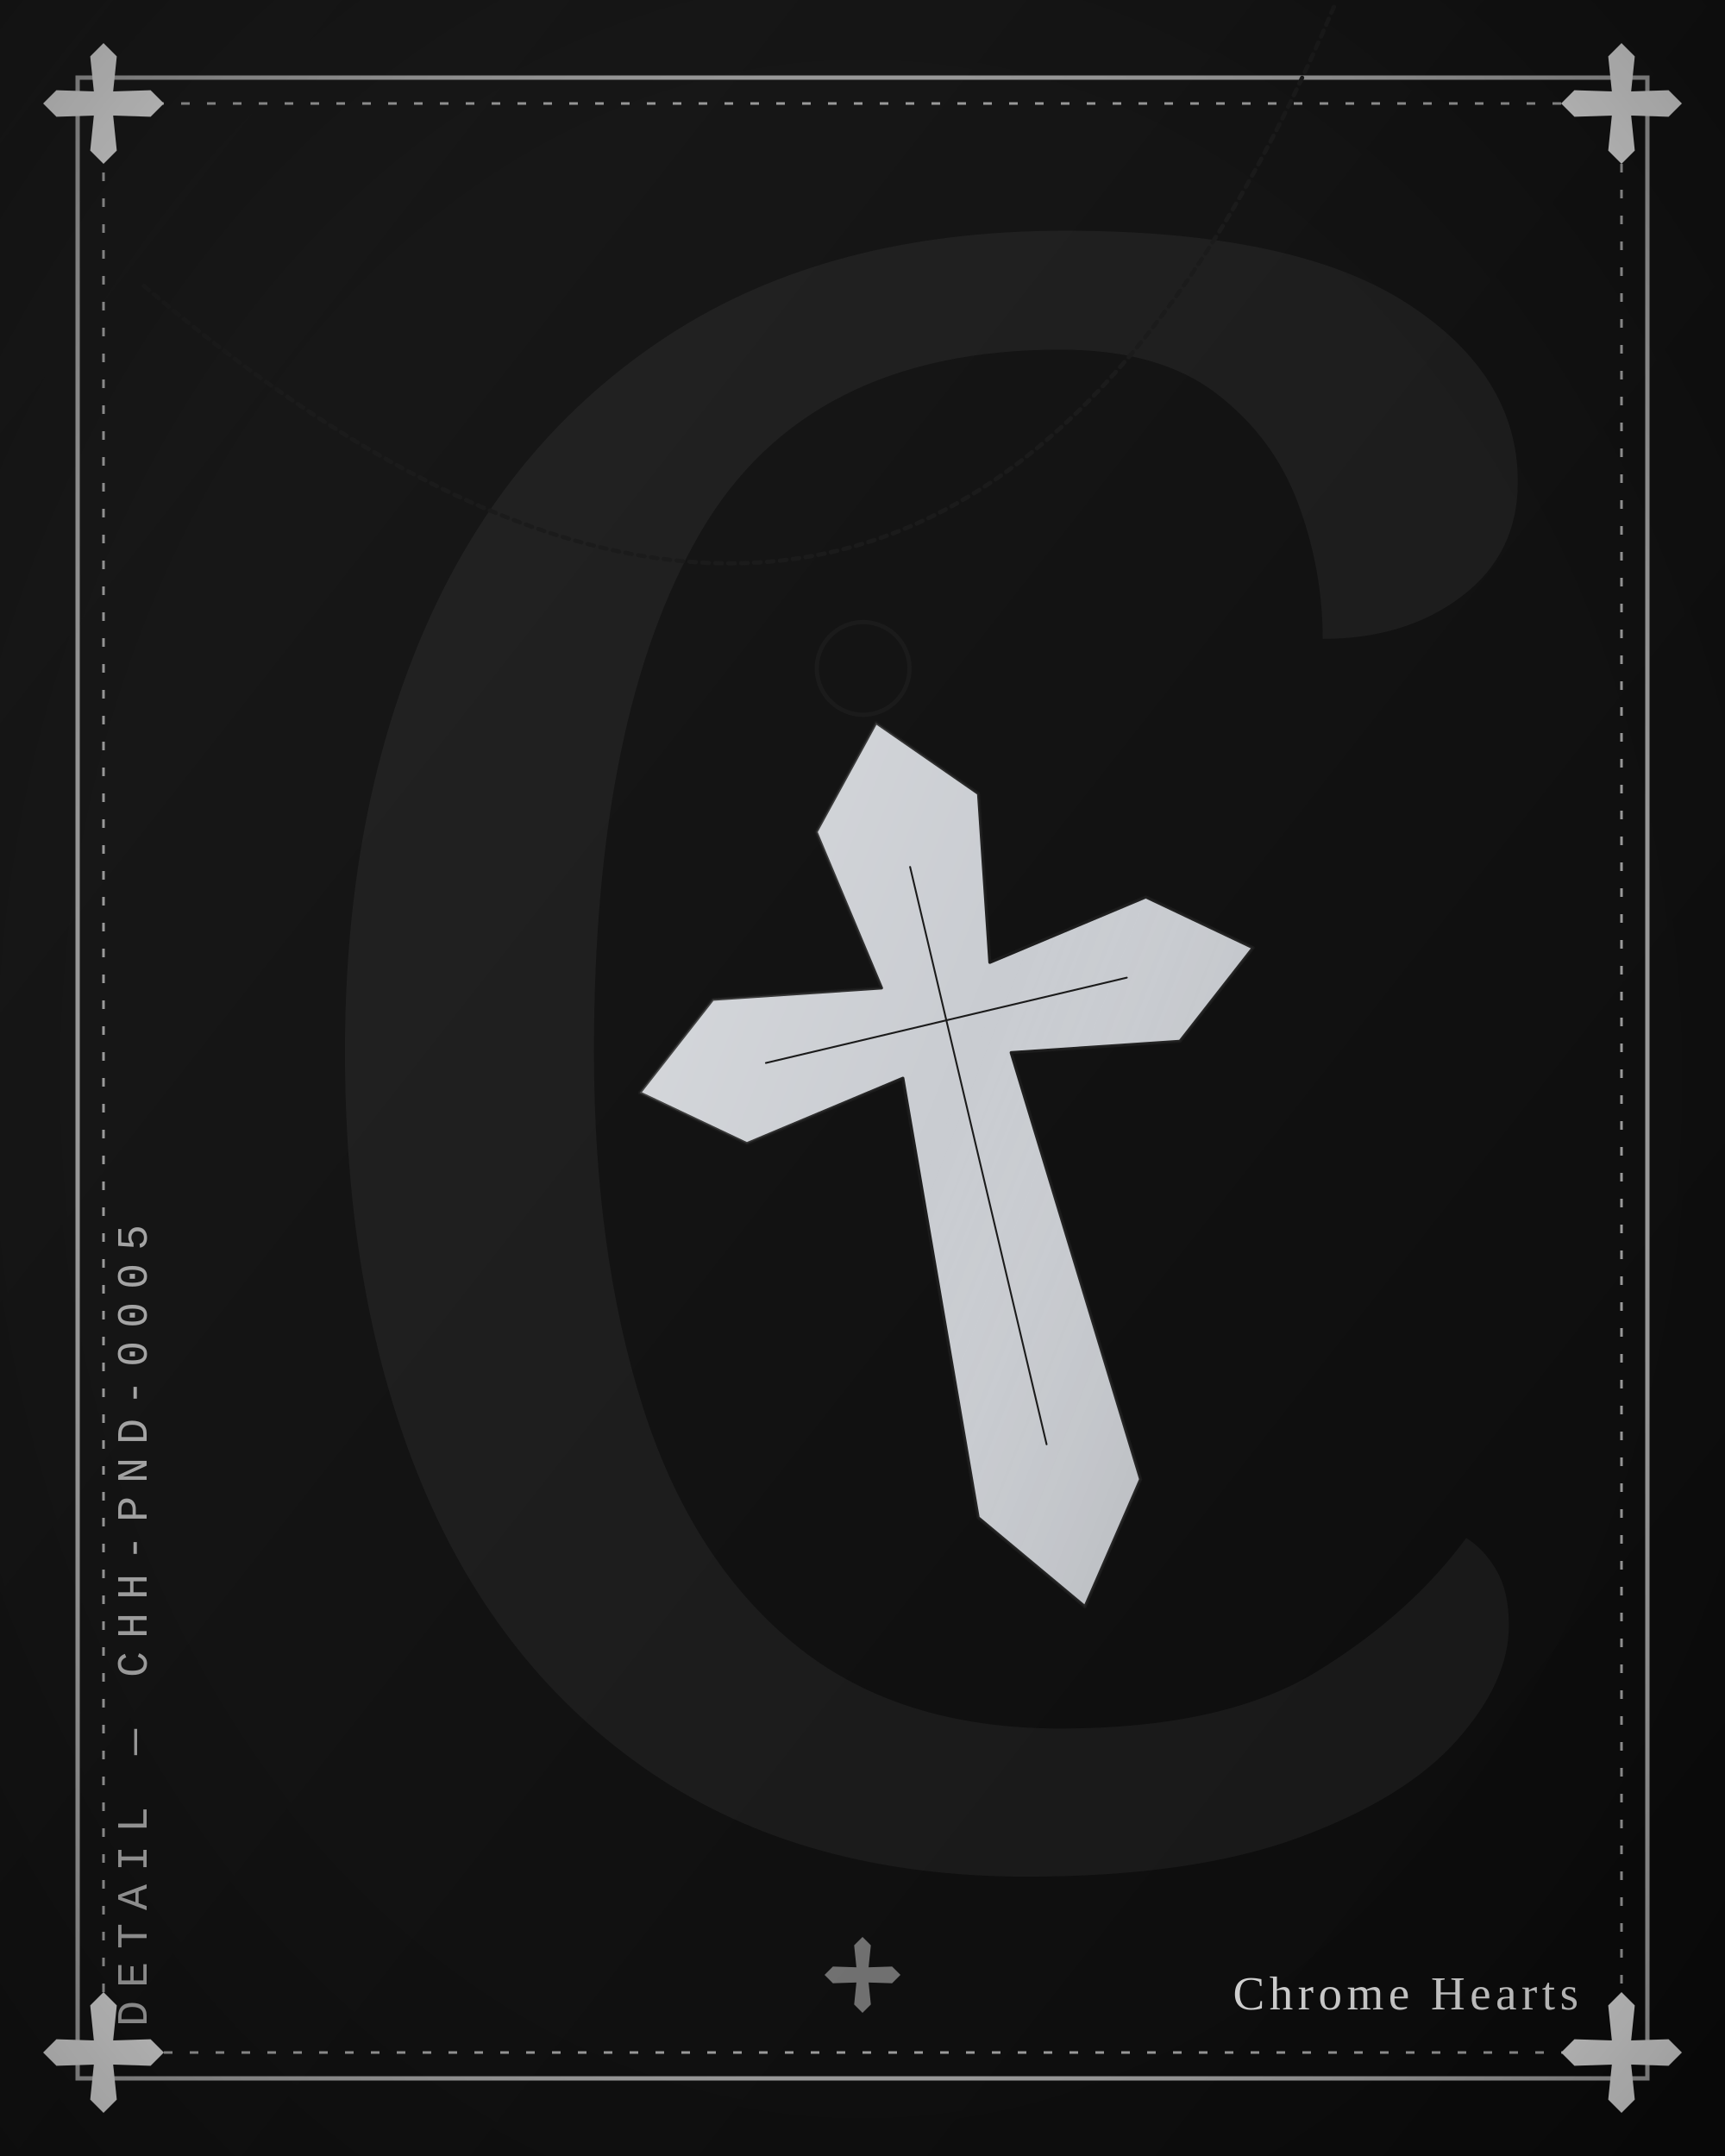
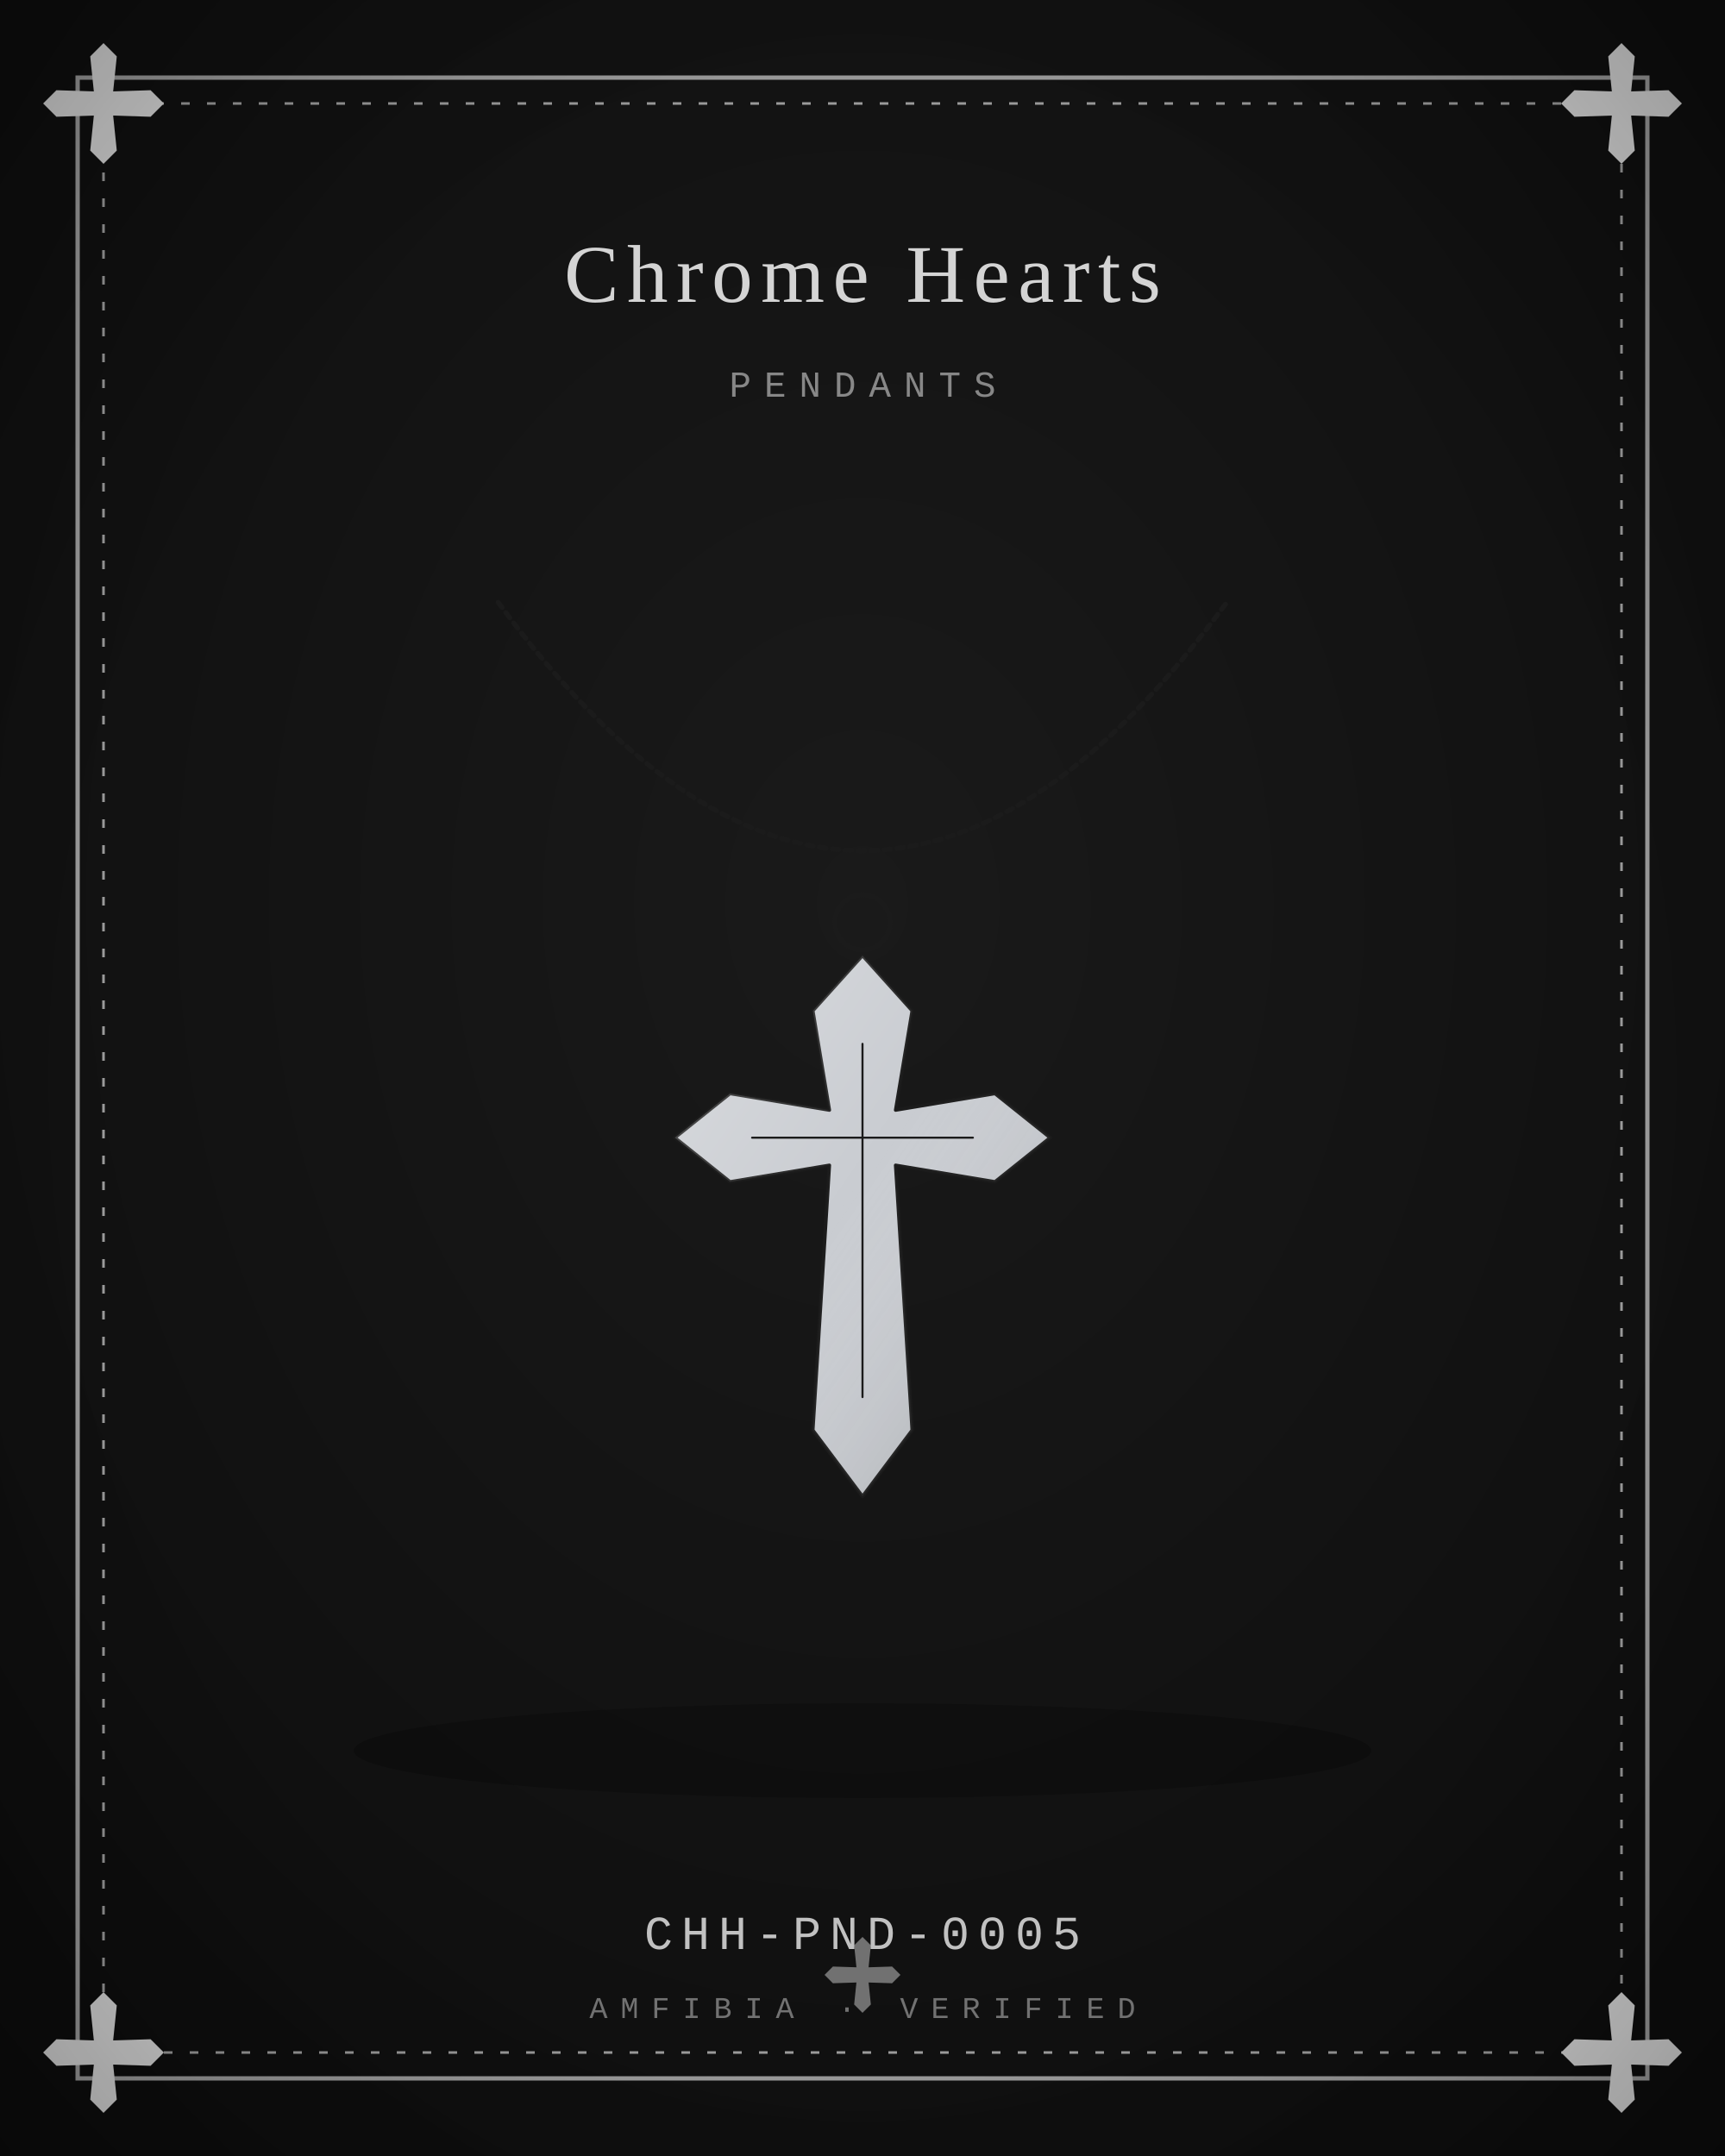
<svg xmlns="http://www.w3.org/2000/svg" viewBox="0 0 400 500" width="800" height="1000">
  <defs>
    <radialGradient id="bg" cx="50%" cy="42%" r="80%">
      <stop offset="0" stop-color="#1A1A1A" />
      <stop offset="1" stop-color="#0B0B0B" />
    </radialGradient>
    <linearGradient id="bgd" x1="0" y1="0" x2="1" y2="1">
      <stop offset="0" stop-color="#1A1A1A" />
      <stop offset="1" stop-color="#0B0B0B" />
    </linearGradient>
    <linearGradient id="sheen" x1="0" y1="0" x2="1" y2="1">
      <stop offset="0" stop-color="#fff" stop-opacity=".30" />
      <stop offset=".45" stop-color="#fff" stop-opacity="0" />
      <stop offset="1" stop-color="#000" stop-opacity=".22" />
    </linearGradient>
    <linearGradient id="multi" x1="0" y1="0" x2="1" y2="1">
      <stop offset="0" stop-color="#B3122E" />
      <stop offset=".35" stop-color="#C9A227" />
      <stop offset=".7" stop-color="#2F5D46" />
      <stop offset="1" stop-color="#3557A0" />
    </linearGradient>
    <radialGradient id="vig" cx="50%" cy="50%" r="75%">
      <stop offset=".6" stop-color="#000" stop-opacity="0" />
      <stop offset="1" stop-color="#000" stop-opacity=".35" />
    </radialGradient>
  </defs>
-   <rect width="400" height="500" fill="url(#bgd)" />
-   <text x="210" y="430" text-anchor="middle" font-family="Georgia, serif" font-size="520" fill="#D4D4D4" opacity="0.06">C</text>
+   <rect width="400" height="500" fill="url(#bg)" />
  <rect x="18" y="18" width="364" height="464" fill="none" stroke="#9A9A9A" stroke-width="1" />
  <rect x="24" y="24" width="352" height="452" fill="none" stroke="#9A9A9A" stroke-width="0.6" stroke-dasharray="2 4" />
  <path d="M24 10 L27.08 13.08 L26.24 21.2 L34.92 20.92 L38 24 L34.92 27.08 L26.24 26.8 L27.08 34.92 L24 38 L20.92 34.92 L21.76 26.8 L13.08 27.08 L10 24 L13.08 20.92 L21.76 21.2 L20.92 13.08 Z" fill="#D4D4D4" opacity="1" />
  <path d="M376 10 L379.08 13.08 L378.24 21.2 L386.92 20.92 L390 24 L386.92 27.08 L378.24 26.8 L379.08 34.92 L376 38 L372.92 34.92 L373.76 26.8 L365.08 27.08 L362 24 L365.08 20.92 L373.76 21.2 L372.92 13.08 Z" fill="#D4D4D4" opacity="1" />
  <path d="M24 462 L27.08 465.08 L26.24 473.2 L34.92 472.92 L38 476 L34.92 479.08 L26.24 478.8 L27.08 486.92 L24 490 L20.92 486.92 L21.76 478.8 L13.08 479.08 L10 476 L13.08 472.92 L21.76 473.2 L20.92 465.08 Z" fill="#D4D4D4" opacity="1" />
  <path d="M376 462 L379.08 465.08 L378.24 473.2 L386.92 472.92 L390 476 L386.92 479.08 L378.24 478.8 L379.08 486.92 L376 490 L372.92 486.92 L373.76 478.8 L365.08 479.08 L362 476 L365.08 472.92 L373.76 473.2 L372.92 465.08 Z" fill="#D4D4D4" opacity="1" />
  <path d="M200 449.2 L201.936 451.136 L201.408 456.24 L206.864 456.064 L208.8 458 L206.864 459.936 L201.408 459.76 L201.936 464.864 L200 466.8 L198.064 464.864 L198.592 459.76 L193.136 459.936 L191.2 458 L193.136 456.064 L198.592 456.24 L198.064 451.136 Z" fill="#9A9A9A" opacity="0.7" />
-   <g transform="rotate(-13.3 200 250) translate(7 20) scale(2.15)">
-     <path d="M34 6 Q100 96 166 6" fill="none" stroke="#1B1B1B" stroke-width="1.96" stroke-dasharray="3 3" stroke-linejoin="round" stroke-linecap="round" vector-effect="non-scaling-stroke" />
-     <path d="M100 64 m-5 0 a5 5 0 1 0 10 0 a5 5 0 1 0 -10 0" fill="none" stroke="#1B1B1B" stroke-width="1.96" stroke-linejoin="round" stroke-linecap="round" vector-effect="non-scaling-stroke" />
-     <path d="M100 70 L109 80 L106 98 L124 95 L134 103 L124 111 L106 108 L109 156 L100 168 L91 156 L94 108 L76 111 L66 103 L76 95 L94 98 L91 80 Z" fill="#C9CCD1" stroke="#1B1B1B" stroke-width="1.4" stroke-linejoin="round" stroke-linecap="round" vector-effect="non-scaling-stroke" />
+   <ellipse cx="200" cy="406" rx="118" ry="11" fill="#000" opacity="0.22" />
+   <g transform="translate(72 132) scale(1.28)">
+     <path d="M34 6 Q100 96 166 6" fill="none" stroke="#1B1B1B" stroke-width="2.24" stroke-dasharray="3 3" stroke-linejoin="round" stroke-linecap="round" vector-effect="non-scaling-stroke" />
+     <path d="M100 64 m-5 0 a5 5 0 1 0 10 0 a5 5 0 1 0 -10 0" fill="none" stroke="#1B1B1B" stroke-width="2.24" stroke-linejoin="round" stroke-linecap="round" vector-effect="non-scaling-stroke" />
+     <path d="M100 70 L109 80 L106 98 L124 95 L134 103 L124 111 L106 108 L109 156 L100 168 L91 156 L94 108 L76 111 L66 103 L76 95 L94 98 L91 80 Z" fill="#C9CCD1" stroke="#1B1B1B" stroke-width="1.6" stroke-linejoin="round" stroke-linecap="round" vector-effect="non-scaling-stroke" />
    <path d="M100 70 L109 80 L106 98 L124 95 L134 103 L124 111 L106 108 L109 156 L100 168 L91 156 L94 108 L76 111 L66 103 L76 95 L94 98 L91 80 Z" fill="url(#sheen)" stroke="none" />
-     <path d="M100 86 L100 150 M80 103 L120 103" fill="none" stroke="#1B1B1B" stroke-width="0.84" stroke-linejoin="round" stroke-linecap="round" vector-effect="non-scaling-stroke" />
-   </g>
-   <g transform="translate(34 470) rotate(-90)">
-     <text x="0" y="0" text-anchor="start" font-family="'Courier New', Courier, monospace" font-size="10" letter-spacing="3" fill="#D4D4D4" opacity="0.75">DETAIL — CHH-PND-0005</text>
+     <path d="M100 86 L100 150 M80 103 L120 103" fill="none" stroke="#1B1B1B" stroke-width="0.96" stroke-linejoin="round" stroke-linecap="round" vector-effect="non-scaling-stroke" />
  </g>
  <g>
-     <text x="366" y="466" text-anchor="end" font-size="11" fill="#D4D4D4" font-family="'Old English Text MT', 'UnifrakturMaguntia', 'Times New Roman', serif" font-weight="400" letter-spacing="1.1">Chrome Hearts</text>
+     <text x="200" y="70" text-anchor="middle" font-size="19" fill="#D4D4D4" font-family="'Old English Text MT', 'UnifrakturMaguntia', 'Times New Roman', serif" font-weight="400" letter-spacing="1.9">Chrome Hearts</text>
  </g>
+   <text x="200" y="92" text-anchor="middle" font-family="'Courier New', Courier, monospace" font-size="8.5" letter-spacing="3" fill="#D4D4D4" opacity="0.6">PENDANTS</text>
+   <text x="200" y="452" text-anchor="middle" font-family="'Courier New', Courier, monospace" font-size="11" letter-spacing="2" fill="#D4D4D4" opacity="0.9">CHH-PND-0005</text>
+   <text x="200" y="468" text-anchor="middle" font-family="'Courier New', Courier, monospace" font-size="7" letter-spacing="3" fill="#D4D4D4" opacity="0.5">AMFIBIA · VERIFIED</text>
  <rect width="400" height="500" fill="url(#vig)" />
</svg>
